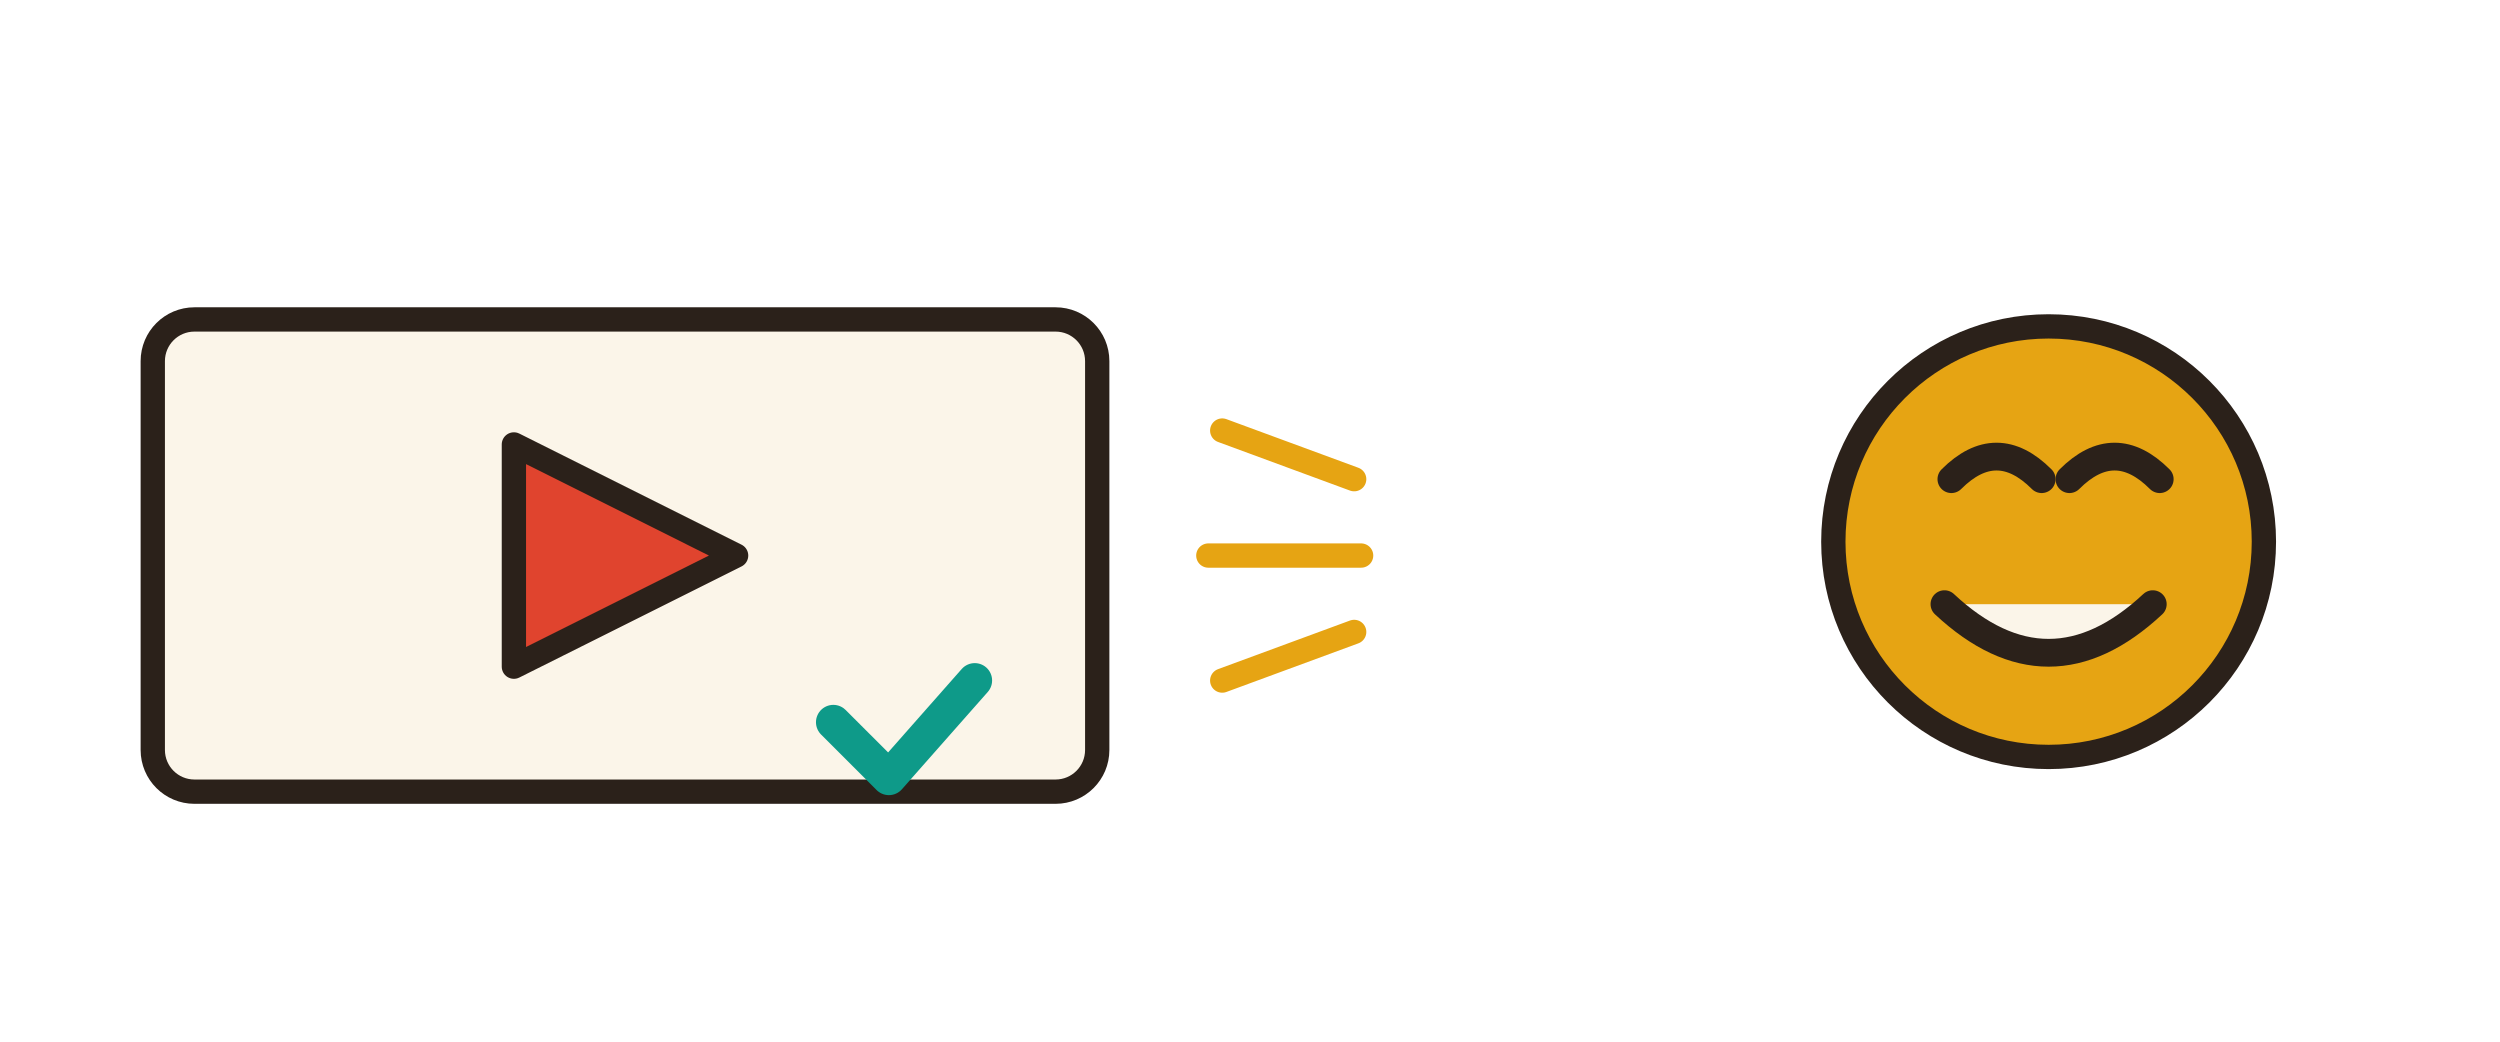
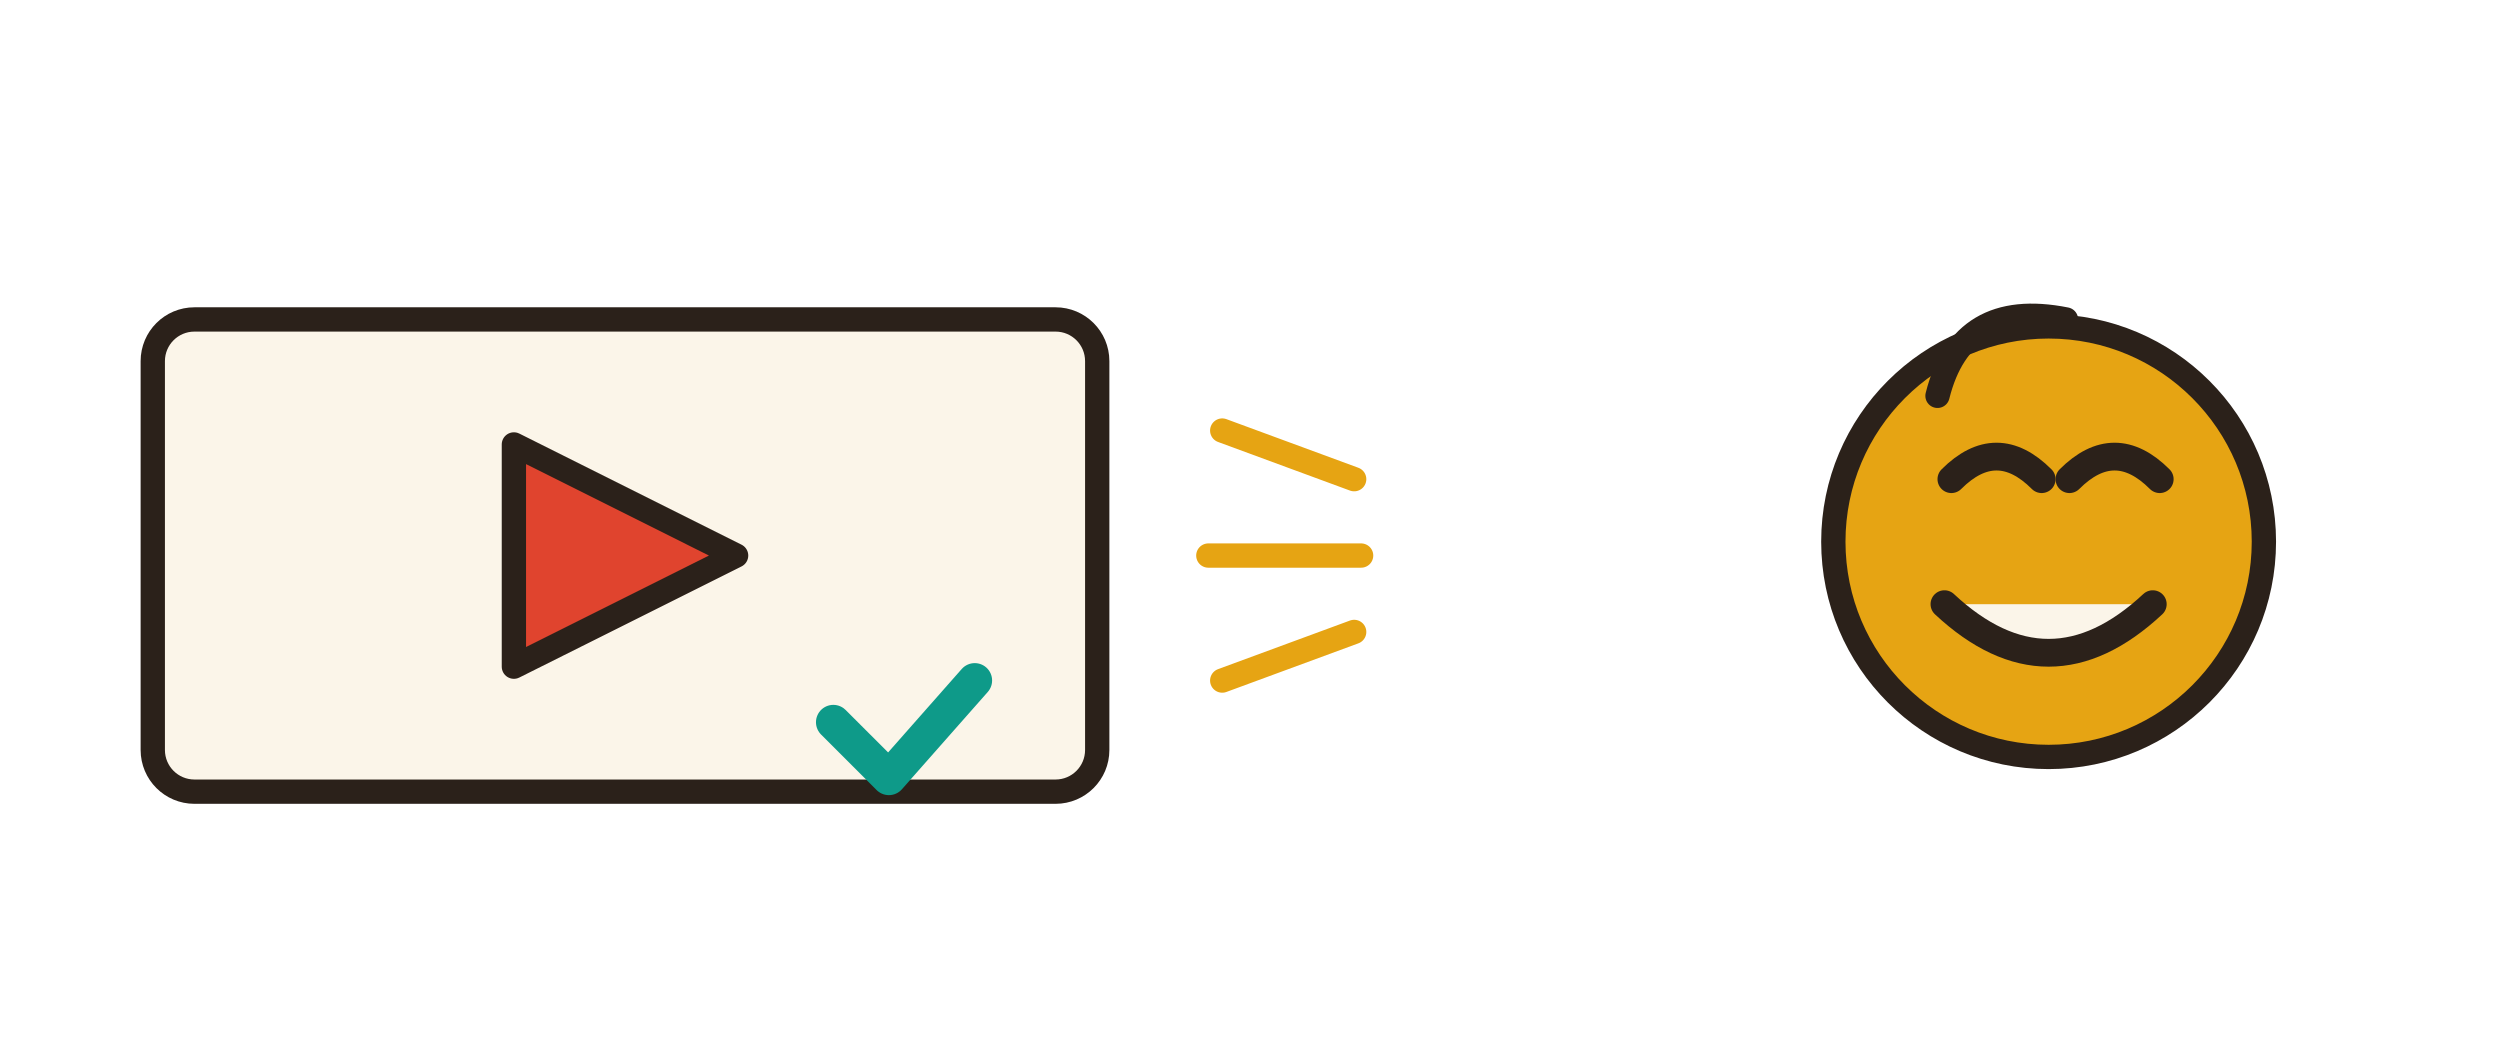
<svg xmlns="http://www.w3.org/2000/svg" viewBox="0 0 720 300" role="img">
  <style>
    /* Loops, not one-shots — a beat is hidden until shown but the SVG keeps running.
       The resting state is the finished drawing; only keyframes take anything away. */
    @media (prefers-reduced-motion: reduce){ * { animation: none !important; } }
    .tick{stroke-dasharray:60; stroke-dashoffset:0; animation:mark 4.4s ease-in-out infinite;}
    @keyframes mark{0%,14%{stroke-dashoffset:60}30%,86%{stroke-dashoffset:0}96%,100%{stroke-dashoffset:60}}
    .lit{animation:lit 4.4s ease-in-out infinite; transform-origin:590px 156px;}
    @keyframes lit{0%,30%{transform:scale(.94)}44%{transform:scale(1.06)}56%,100%{transform:scale(1)}}
    .beam{animation:beam 4.4s ease-in-out infinite;}
    @keyframes beam{0%,32%{opacity:0}46%,86%{opacity:1}96%,100%{opacity:0}}
  </style>
  <g fill="none" stroke="#2b211a" stroke-linecap="round" stroke-linejoin="round">
    <g stroke-width="7">
      <path d="M56 92h248a12 12 0 0 1 12 12v112a12 12 0 0 1-12 12H56a12 12 0 0 1-12-12V104a12 12 0 0 1 12-12z" fill="#fbf5e9" />
      <path d="M148 128l64 32-64 32z" fill="#e0442e" />
    </g>
    <path class="tick" d="M240 208l16 16 30-34" stroke="#0e9a89" stroke-width="10" />
    <g class="beam" stroke="#e6a413" stroke-width="7">
      <path d="M348 160h44M352 124l38 14M352 196l38-14" />
    </g>
    <g class="lit" stroke-width="7">
      <circle cx="590" cy="156" r="62" fill="#e6a413" />
+       <path d="M558 114q7-28 37-22" stroke-width="7" />
      <path d="M562 138q13-13 26 0" stroke-width="8" />
      <path d="M596 138q13-13 26 0" stroke-width="8" />
      <path d="M560 174q30 28 60 0" stroke-width="8" fill="#fbf5e9" />
    </g>
  </g>
</svg>
